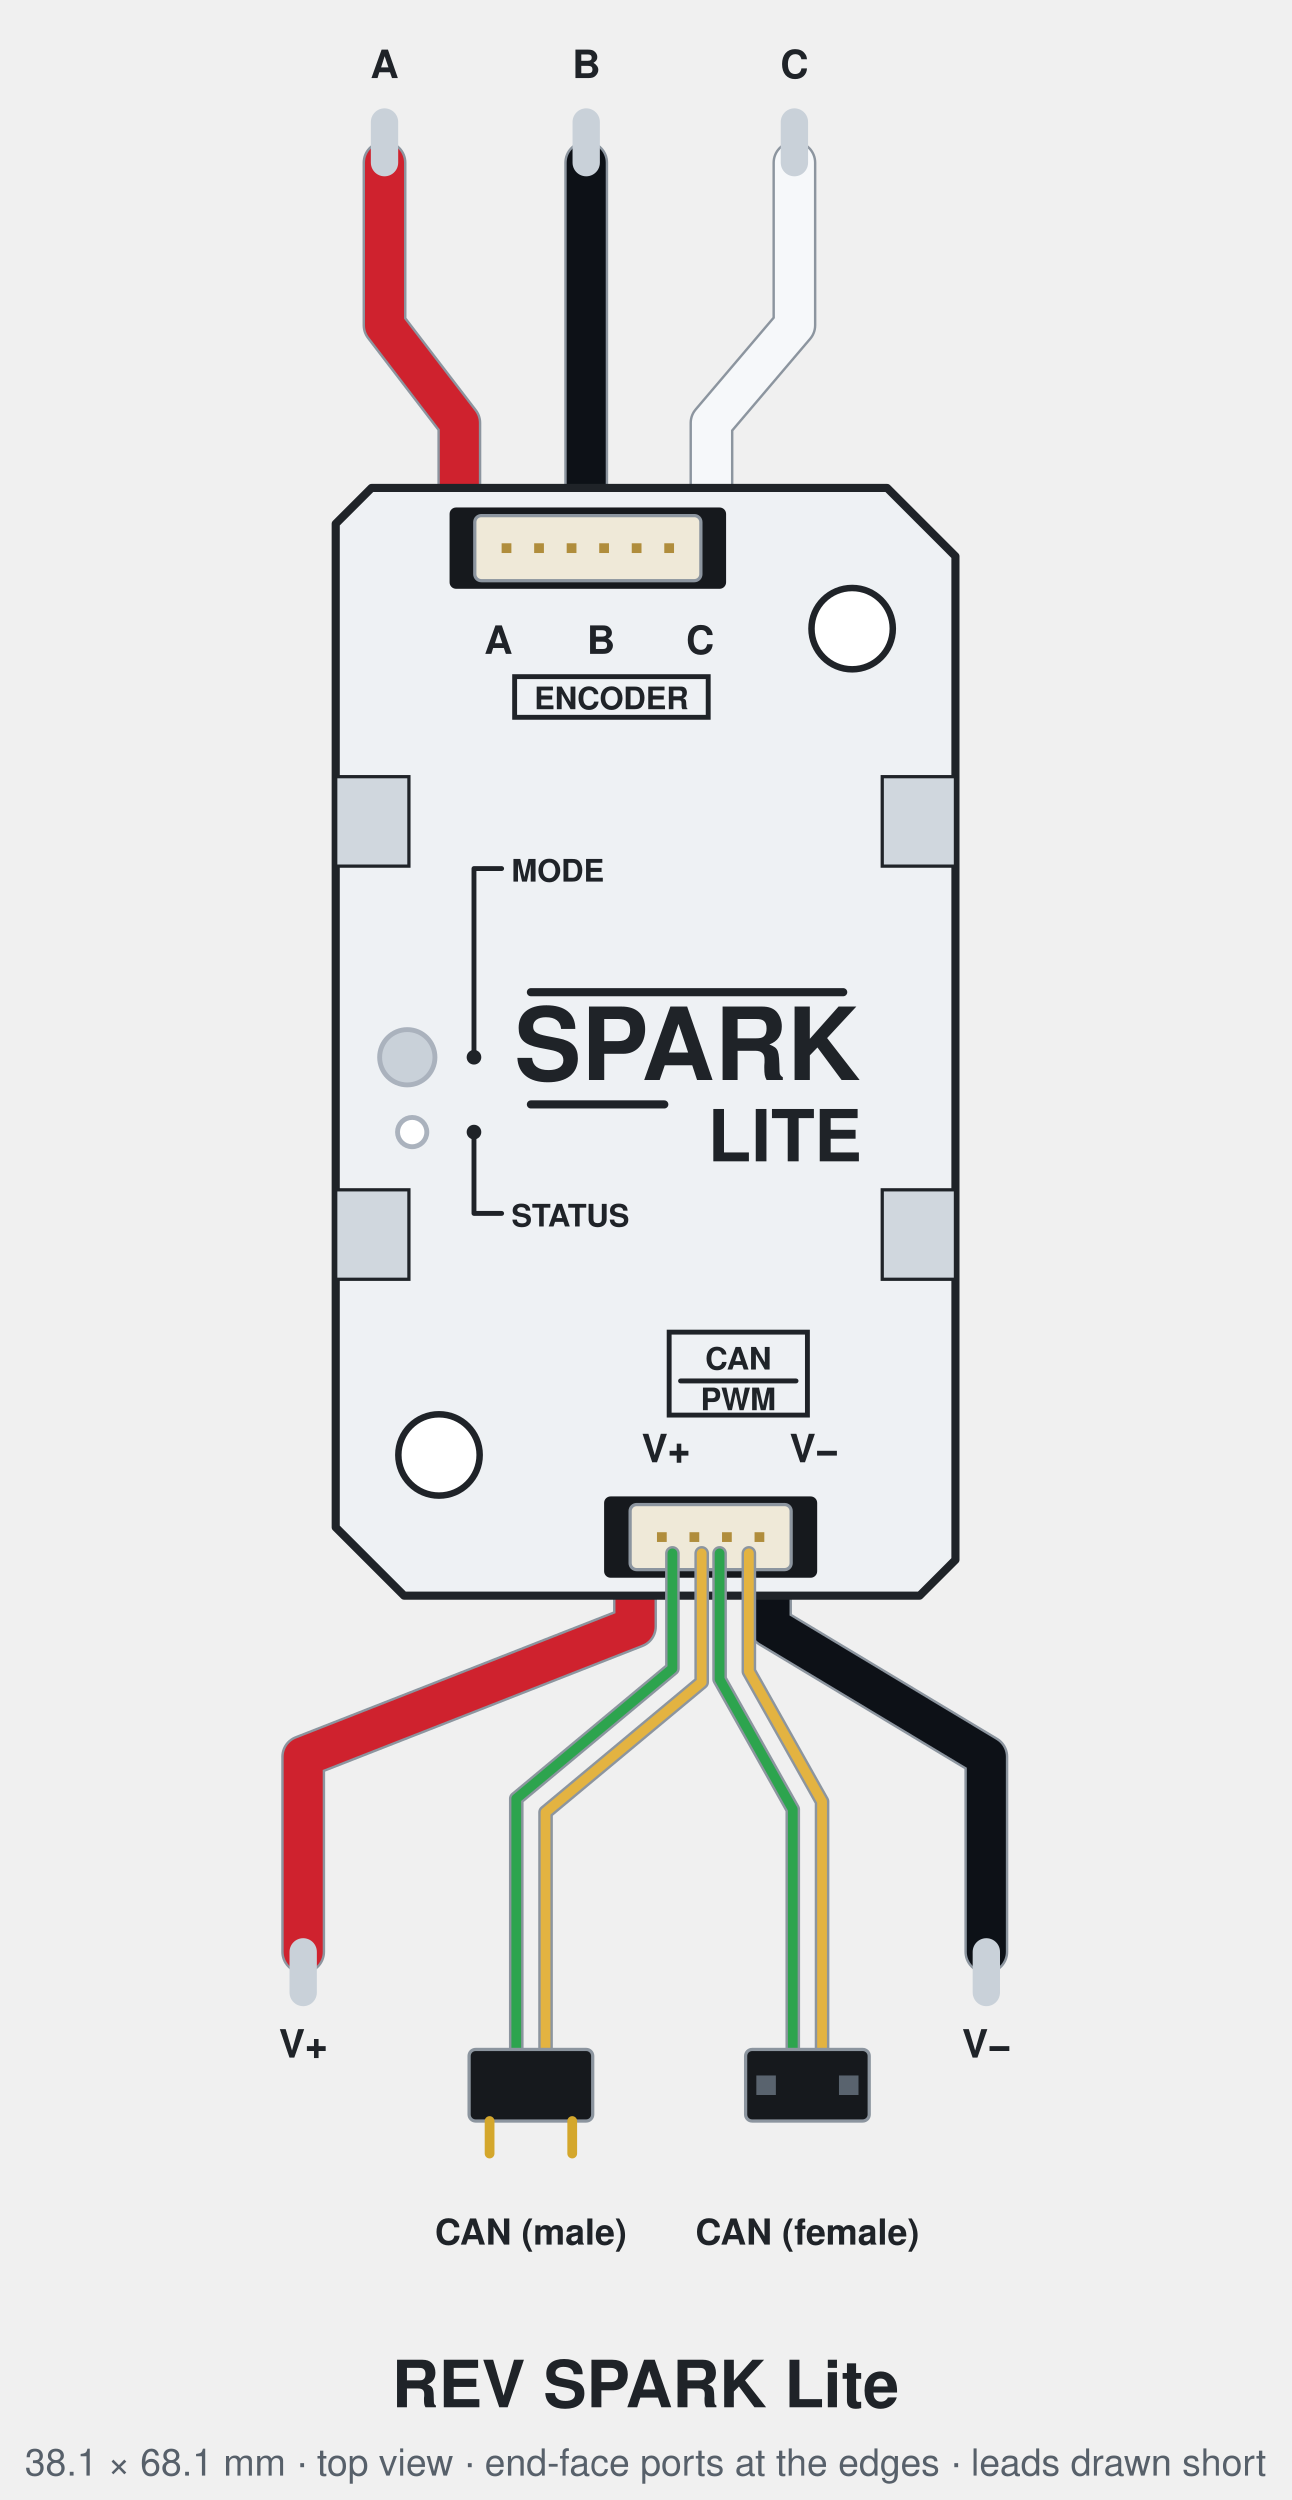
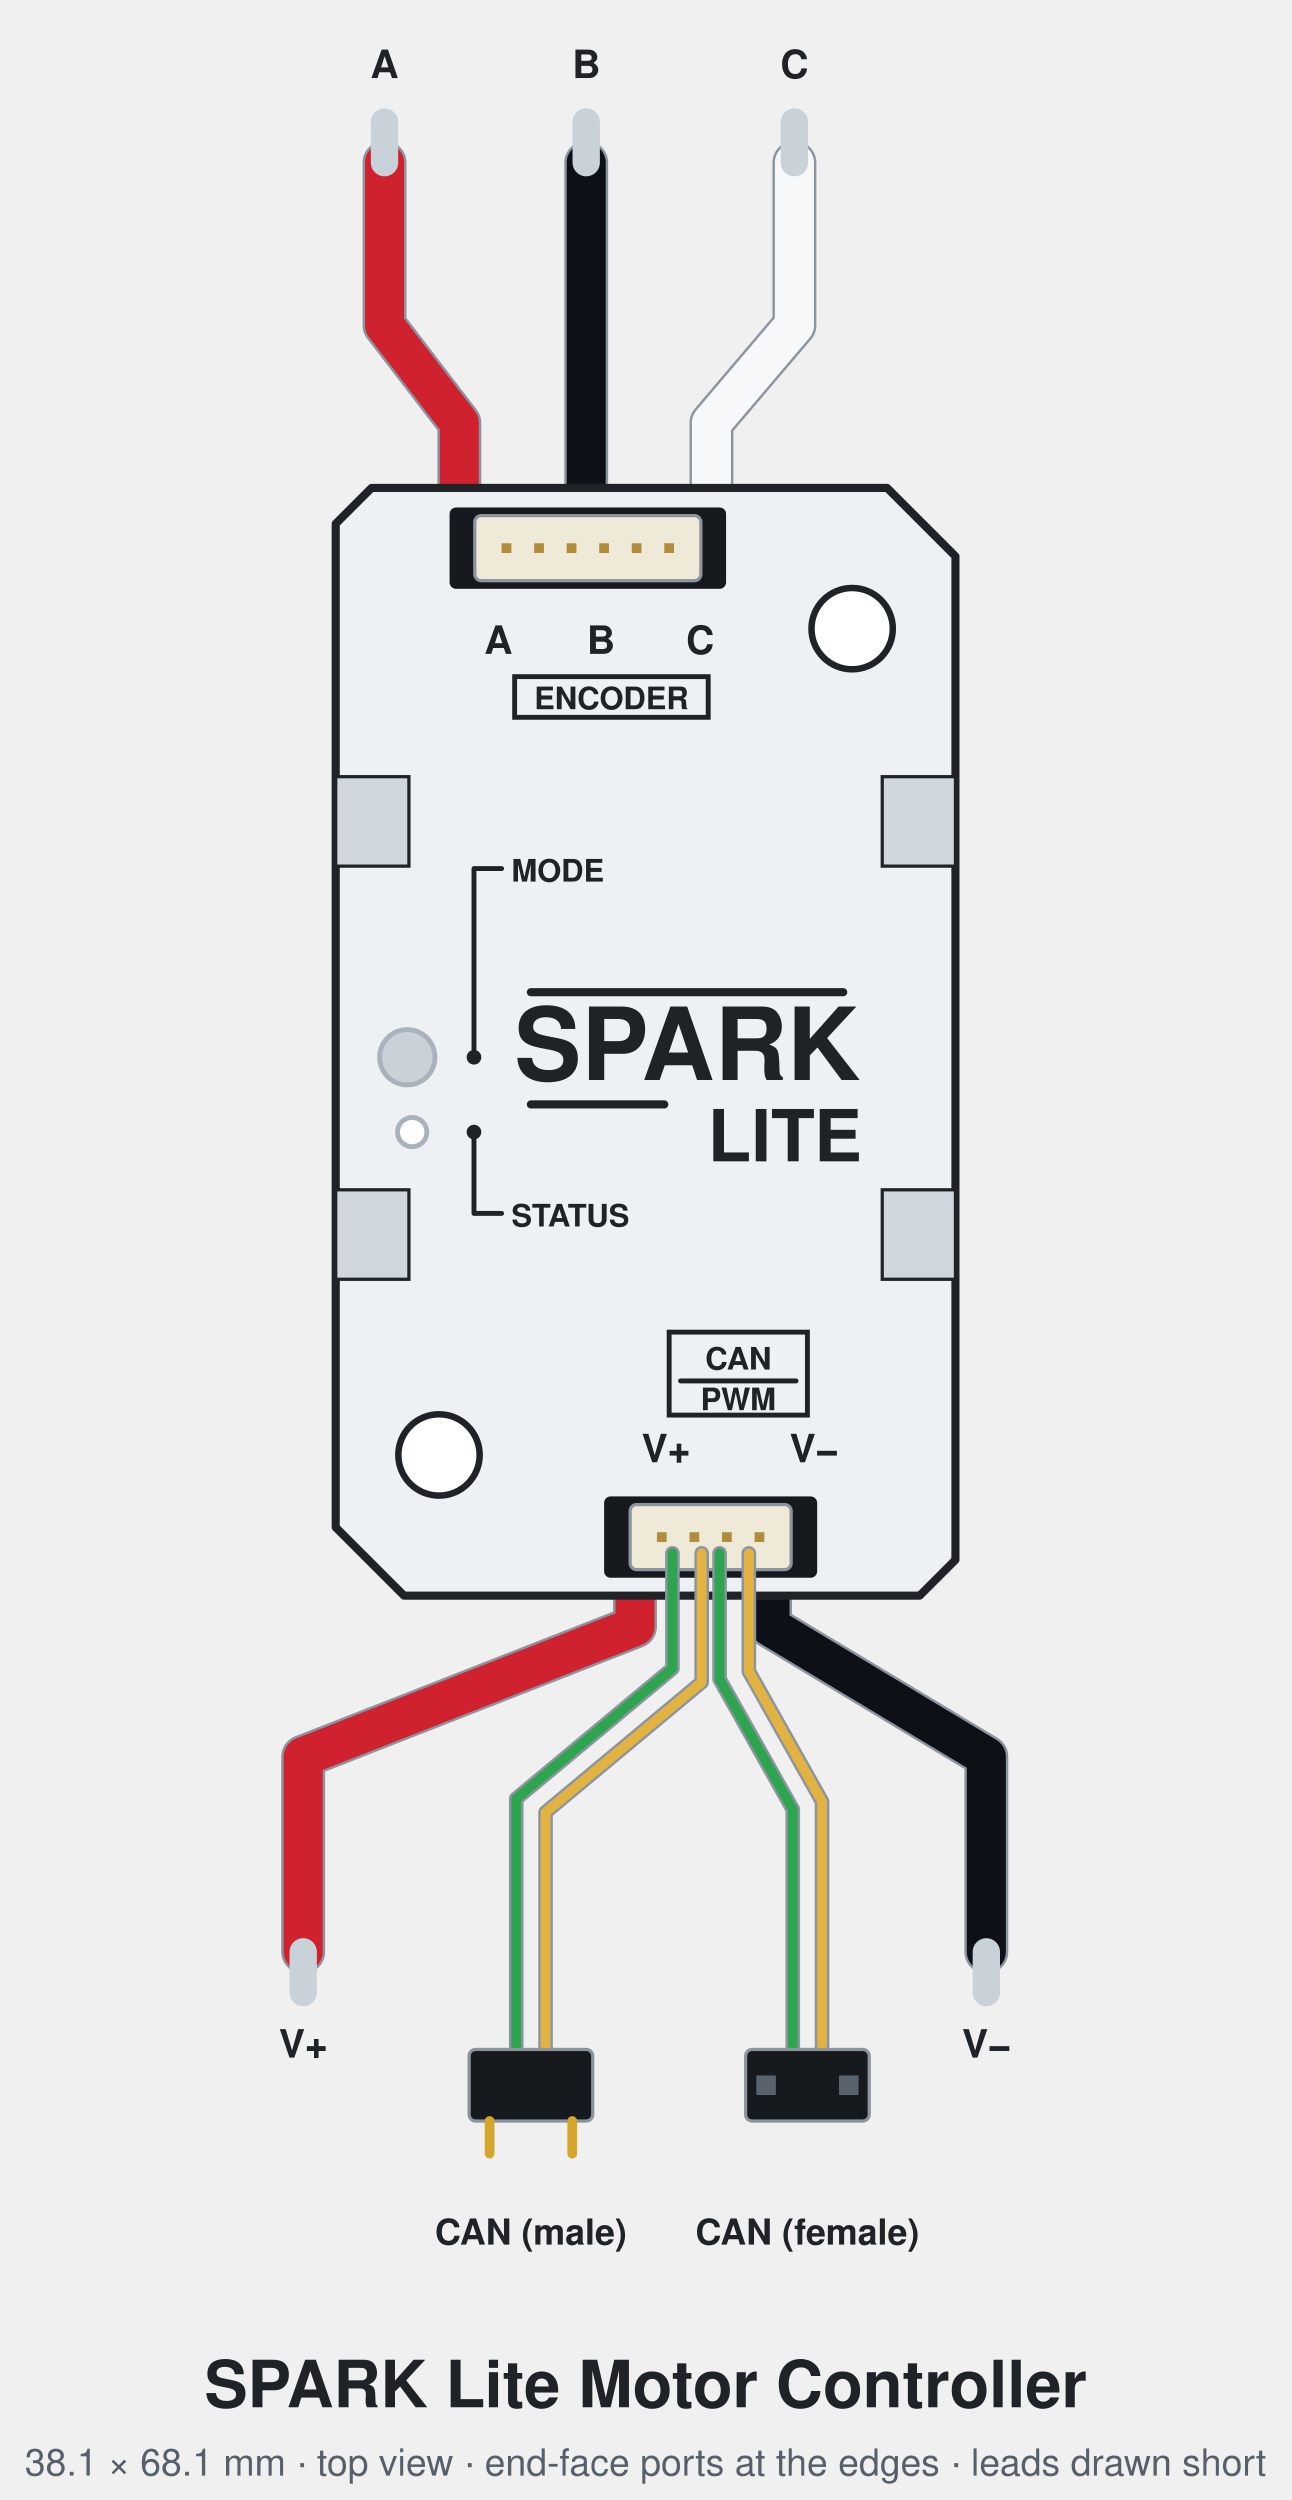
<svg xmlns="http://www.w3.org/2000/svg" viewBox="-20.64 -30 79.39 153.7" width="79.39mm" height="153.7mm" font-family="Helvetica, Arial, sans-serif">
  <path d="M 7.6 2 L 7.6 -4 L 3 -10 L 3 -20" fill="none" stroke="#8c959f" stroke-width="2.7" stroke-linejoin="round" stroke-linecap="round" />
  <path d="M 7.6 2 L 7.6 -4 L 3 -10 L 3 -20" fill="none" stroke="#cf222e" stroke-width="2.4" stroke-linejoin="round" stroke-linecap="round" />
  <path d="M 3 -20 L 3 -22.5" fill="none" stroke="#c9d1d9" stroke-width="1.68" stroke-linejoin="round" stroke-linecap="round" />
  <path d="M 15.4 2 L 15.4 -4 L 15.4 -20" fill="none" stroke="#8c959f" stroke-width="2.7" stroke-linejoin="round" stroke-linecap="round" />
  <path d="M 15.4 2 L 15.4 -4 L 15.4 -20" fill="none" stroke="#0d1117" stroke-width="2.4" stroke-linejoin="round" stroke-linecap="round" />
  <path d="M 15.4 -20 L 15.4 -22.5" fill="none" stroke="#c9d1d9" stroke-width="1.68" stroke-linejoin="round" stroke-linecap="round" />
  <path d="M 23.1 2 L 23.1 -4 L 28.2 -10 L 28.2 -20" fill="none" stroke="#8c959f" stroke-width="2.7" stroke-linejoin="round" stroke-linecap="round" />
  <path d="M 23.1 2 L 23.1 -4 L 28.2 -10 L 28.2 -20" fill="none" stroke="#f6f8fa" stroke-width="2.4" stroke-linejoin="round" stroke-linecap="round" />
  <path d="M 28.2 -20 L 28.2 -22.5" fill="none" stroke="#c9d1d9" stroke-width="1.68" stroke-linejoin="round" stroke-linecap="round" />
  <path d="M 18.4 66 L 18.4 70 L -2 78 L -2 90" fill="none" stroke="#8c959f" stroke-width="2.7" stroke-linejoin="round" stroke-linecap="round" />
  <path d="M 18.4 66 L 18.4 70 L -2 78 L -2 90" fill="none" stroke="#cf222e" stroke-width="2.4" stroke-linejoin="round" stroke-linecap="round" />
  <path d="M 26.7 66 L 26.7 70 L 40 78 L 40 90" fill="none" stroke="#8c959f" stroke-width="2.7" stroke-linejoin="round" stroke-linecap="round" />
  <path d="M 26.7 66 L 26.7 70 L 40 78 L 40 90" fill="none" stroke="#0d1117" stroke-width="2.4" stroke-linejoin="round" stroke-linecap="round" />
  <path d="M -2 90 L -2 92.5" fill="none" stroke="#c9d1d9" stroke-width="1.68" stroke-linejoin="round" stroke-linecap="round" />
  <path d="M 40 90 L 40 92.5" fill="none" stroke="#c9d1d9" stroke-width="1.68" stroke-linejoin="round" stroke-linecap="round" />
  <path d="M 2.2 0 L 33.9 0 L 38.1 4.2 L 38.1 65.9 L 35.9 68.1 L 4.2 68.1 L 0 63.9 L 0 2.2 Z" fill="#eef1f4" stroke="#1f2328" stroke-width="0.5" stroke-linejoin="round" stroke-linecap="round" />
  <rect x="0" y="17.75" width="4.5" height="5.5" rx="0" fill="#d0d7de" stroke="#1f2328" stroke-width="0.2" />
  <rect x="33.6" y="17.75" width="4.5" height="5.5" rx="0" fill="#d0d7de" stroke="#1f2328" stroke-width="0.2" />
  <rect x="0" y="43.15" width="4.5" height="5.5" rx="0" fill="#d0d7de" stroke="#1f2328" stroke-width="0.2" />
  <rect x="33.6" y="43.15" width="4.5" height="5.5" rx="0" fill="#d0d7de" stroke="#1f2328" stroke-width="0.2" />
  <circle cx="31.75" cy="8.65" r="2.5" fill="#ffffff" stroke="#1f2328" stroke-width="0.4" />
  <circle cx="6.35" cy="59.45" r="2.5" fill="#ffffff" stroke="#1f2328" stroke-width="0.4" />
  <text x="21.6" y="36.4" font-size="6.2" fill="#1f2328" text-anchor="middle" font-weight="bold">SPARK</text>
  <text x="27.6" y="41.4" font-size="4.4" fill="#1f2328" text-anchor="middle" font-weight="bold">LITE</text>
  <path d="M 12 31.0 L 31.2 31.0 M 12 37.9 L 20.2 37.9" fill="none" stroke="#1f2328" stroke-width="0.5" stroke-linejoin="round" stroke-linecap="round" />
  <path d="M 10.2 23.4 L 8.5 23.4 L 8.5 35.0 M 10.2 44.6 L 8.5 44.6 L 8.5 39.6" fill="none" stroke="#1f2328" stroke-width="0.3" stroke-linejoin="round" stroke-linecap="round" />
  <circle cx="8.5" cy="35" r="0.45" fill="#1f2328" />
  <circle cx="8.5" cy="39.6" r="0.45" fill="#1f2328" />
  <text x="10.8" y="24.2" font-size="1.9" fill="#1f2328" text-anchor="start" font-weight="bold">MODE</text>
  <text x="10.8" y="45.4" font-size="1.9" fill="#1f2328" text-anchor="start" font-weight="bold">STATUS</text>
  <circle cx="4.4" cy="35" r="1.7" fill="#c9d1d9" stroke="#aab2bd" stroke-width="0.3" />
  <circle cx="4.7" cy="39.6" r="0.9" fill="#ffffff" stroke="#aab2bd" stroke-width="0.3" />
  <text x="10" y="10.2" font-size="2.4" fill="#1f2328" text-anchor="middle" font-weight="bold">A</text>
  <text x="16.3" y="10.2" font-size="2.4" fill="#1f2328" text-anchor="middle" font-weight="bold">B</text>
  <text x="22.4" y="10.2" font-size="2.4" fill="#1f2328" text-anchor="middle" font-weight="bold">C</text>
  <rect x="11" y="11.6" width="11.9" height="2.5" rx="0" fill="none" stroke="#1f2328" stroke-width="0.3" />
  <text x="16.95" y="13.6" font-size="1.9" fill="#1f2328" text-anchor="middle" font-weight="bold">ENCODER</text>
  <rect x="20.5" y="51.9" width="8.5" height="5.1" rx="0" fill="none" stroke="#1f2328" stroke-width="0.3" />
  <text x="24.75" y="54.2" font-size="1.9" fill="#1f2328" text-anchor="middle" font-weight="bold">CAN</text>
  <path d="M 21.2 54.9 L 28.3 54.9" fill="none" stroke="#1f2328" stroke-width="0.3" stroke-linejoin="round" stroke-linecap="round" />
  <text x="24.75" y="56.7" font-size="1.9" fill="#1f2328" text-anchor="middle" font-weight="bold">PWM</text>
  <text x="20.3" y="59.9" font-size="2.4" fill="#1f2328" text-anchor="middle" font-weight="bold">V+</text>
  <text x="29.4" y="59.9" font-size="2.4" fill="#1f2328" text-anchor="middle" font-weight="bold">V−</text>
  <rect x="7" y="1.2" width="17" height="5" rx="0.4" fill="#16191d" />
  <rect x="8.55" y="1.7" width="13.9" height="4" rx="0.4" fill="#efe9d8" stroke="#8c959f" stroke-width="0.2" />
  <rect x="10.2" y="3.4" width="0.6" height="0.6" rx="0" fill="#b08d3c" />
  <rect x="12.2" y="3.4" width="0.6" height="0.6" rx="0" fill="#b08d3c" />
  <rect x="14.2" y="3.4" width="0.6" height="0.6" rx="0" fill="#b08d3c" />
  <rect x="16.2" y="3.4" width="0.6" height="0.6" rx="0" fill="#b08d3c" />
  <rect x="18.2" y="3.4" width="0.6" height="0.6" rx="0" fill="#b08d3c" />
  <rect x="20.2" y="3.4" width="0.6" height="0.6" rx="0" fill="#b08d3c" />
  <rect x="16.5" y="62" width="13.1" height="5" rx="0.4" fill="#16191d" />
  <rect x="18.1" y="62.5" width="9.9" height="4" rx="0.4" fill="#efe9d8" stroke="#8c959f" stroke-width="0.2" />
  <rect x="19.75" y="64.2" width="0.6" height="0.6" rx="0" fill="#b08d3c" />
  <rect x="21.75" y="64.2" width="0.6" height="0.6" rx="0" fill="#b08d3c" />
  <rect x="23.75" y="64.2" width="0.6" height="0.6" rx="0" fill="#b08d3c" />
  <rect x="25.75" y="64.2" width="0.6" height="0.6" rx="0" fill="#b08d3c" />
  <path d="M 22.5 65.5 L 22.5 73.42 L 12.9 81.42 L 12.9 96" fill="none" stroke="#8c959f" stroke-width="0.9" stroke-linejoin="round" stroke-linecap="round" />
  <path d="M 22.5 65.5 L 22.5 73.42 L 12.9 81.42 L 12.9 96" fill="none" stroke="#e3b341" stroke-width="0.6" stroke-linejoin="round" stroke-linecap="round" />
  <path d="M 20.7 65.5 L 20.7 72.58 L 11.1 80.58 L 11.1 96" fill="none" stroke="#8c959f" stroke-width="0.9" stroke-linejoin="round" stroke-linecap="round" />
  <path d="M 20.7 65.5 L 20.7 72.58 L 11.1 80.58 L 11.1 96" fill="none" stroke="#2da44e" stroke-width="0.6" stroke-linejoin="round" stroke-linecap="round" />
  <rect x="8.2" y="96" width="7.6" height="4.4" rx="0.4" fill="#16191d" stroke="#8c959f" stroke-width="0.2" />
  <path d="M 9.46 100.4 L 9.46 102.4" fill="none" stroke="#d4a72c" stroke-width="0.6" stroke-linejoin="round" stroke-linecap="round" />
  <path d="M 14.54 100.4 L 14.54 102.4" fill="none" stroke="#d4a72c" stroke-width="0.6" stroke-linejoin="round" stroke-linecap="round" />
  <path d="M 25.4 65.5 L 25.4 72.76 L 29.9 80.76 L 29.9 96" fill="none" stroke="#8c959f" stroke-width="0.9" stroke-linejoin="round" stroke-linecap="round" />
  <path d="M 25.4 65.5 L 25.4 72.76 L 29.9 80.76 L 29.9 96" fill="none" stroke="#e3b341" stroke-width="0.6" stroke-linejoin="round" stroke-linecap="round" />
  <path d="M 23.6 65.5 L 23.6 73.24 L 28.1 81.24 L 28.1 96" fill="none" stroke="#8c959f" stroke-width="0.9" stroke-linejoin="round" stroke-linecap="round" />
  <path d="M 23.6 65.5 L 23.6 73.24 L 28.1 81.24 L 28.1 96" fill="none" stroke="#2da44e" stroke-width="0.6" stroke-linejoin="round" stroke-linecap="round" />
  <rect x="25.2" y="96" width="7.6" height="4.4" rx="0.4" fill="#16191d" stroke="#8c959f" stroke-width="0.2" />
  <rect x="25.86" y="97.6" width="1.2" height="1.2" rx="0" fill="#59636e" />
  <rect x="30.94" y="97.6" width="1.2" height="1.2" rx="0" fill="#59636e" />
  <g class="lead-labels">
    <text x="3" y="-25.2" font-size="2.4" fill="#1f2328" text-anchor="middle" font-weight="bold">A</text>
    <text x="15.4" y="-25.2" font-size="2.4" fill="#1f2328" text-anchor="middle" font-weight="bold">B</text>
    <text x="28.2" y="-25.2" font-size="2.4" fill="#1f2328" text-anchor="middle" font-weight="bold">C</text>
    <text x="-2" y="96.5" font-size="2.4" fill="#1f2328" text-anchor="middle" font-weight="bold">V+</text>
    <text x="40" y="96.5" font-size="2.4" fill="#1f2328" text-anchor="middle" font-weight="bold">V−</text>
    <text x="12" y="108" font-size="2.2" fill="#1f2328" text-anchor="middle" font-weight="bold">CAN (male)</text>
    <text x="29" y="108" font-size="2.2" fill="#1f2328" text-anchor="middle" font-weight="bold">CAN (female)</text>
  </g>
  <g class="caption">
-     <text x="19.05" y="118" font-size="4" fill="#1f2328" text-anchor="middle" font-weight="bold">REV SPARK Lite</text>
+     <text x="19.05" y="118" font-size="4" fill="#1f2328" text-anchor="middle" font-weight="bold">SPARK Lite Motor Controller</text>
    <text x="19.05" y="122.2" font-size="2.3" fill="#57606a" text-anchor="middle">38.1 × 68.1 mm · top view · end-face ports at the edges · leads drawn short</text>
  </g>
  <g id="anchors">
    <circle class="anchor" id="anchor-vbat_pos" data-kind="power" cx="-2" cy="92.5" r="1" fill="none" />
    <circle class="anchor" id="anchor-vbat_neg" data-kind="power" cx="40" cy="92.5" r="1" fill="none" />
    <circle class="anchor" id="anchor-motor_a" data-kind="power" cx="3" cy="-22.5" r="1" fill="none" />
    <circle class="anchor" id="anchor-motor_b" data-kind="power" cx="15.4" cy="-22.5" r="1" fill="none" />
    <circle class="anchor" id="anchor-motor_c" data-kind="power" cx="28.2" cy="-22.5" r="1" fill="none" />
    <circle class="anchor" id="anchor-can_a" data-kind="can" cx="12" cy="102.4" r="1" fill="none" />
    <circle class="anchor" id="anchor-can_b" data-kind="can" cx="29" cy="102.4" r="1" fill="none" />
    <circle class="anchor" id="anchor-can_pwm" data-kind="can" cx="23.05" cy="67" r="1" fill="none" />
    <circle class="anchor" id="anchor-encoder" data-kind="signal" cx="15.5" cy="1.2" r="1" fill="none" />
  </g>
</svg>
